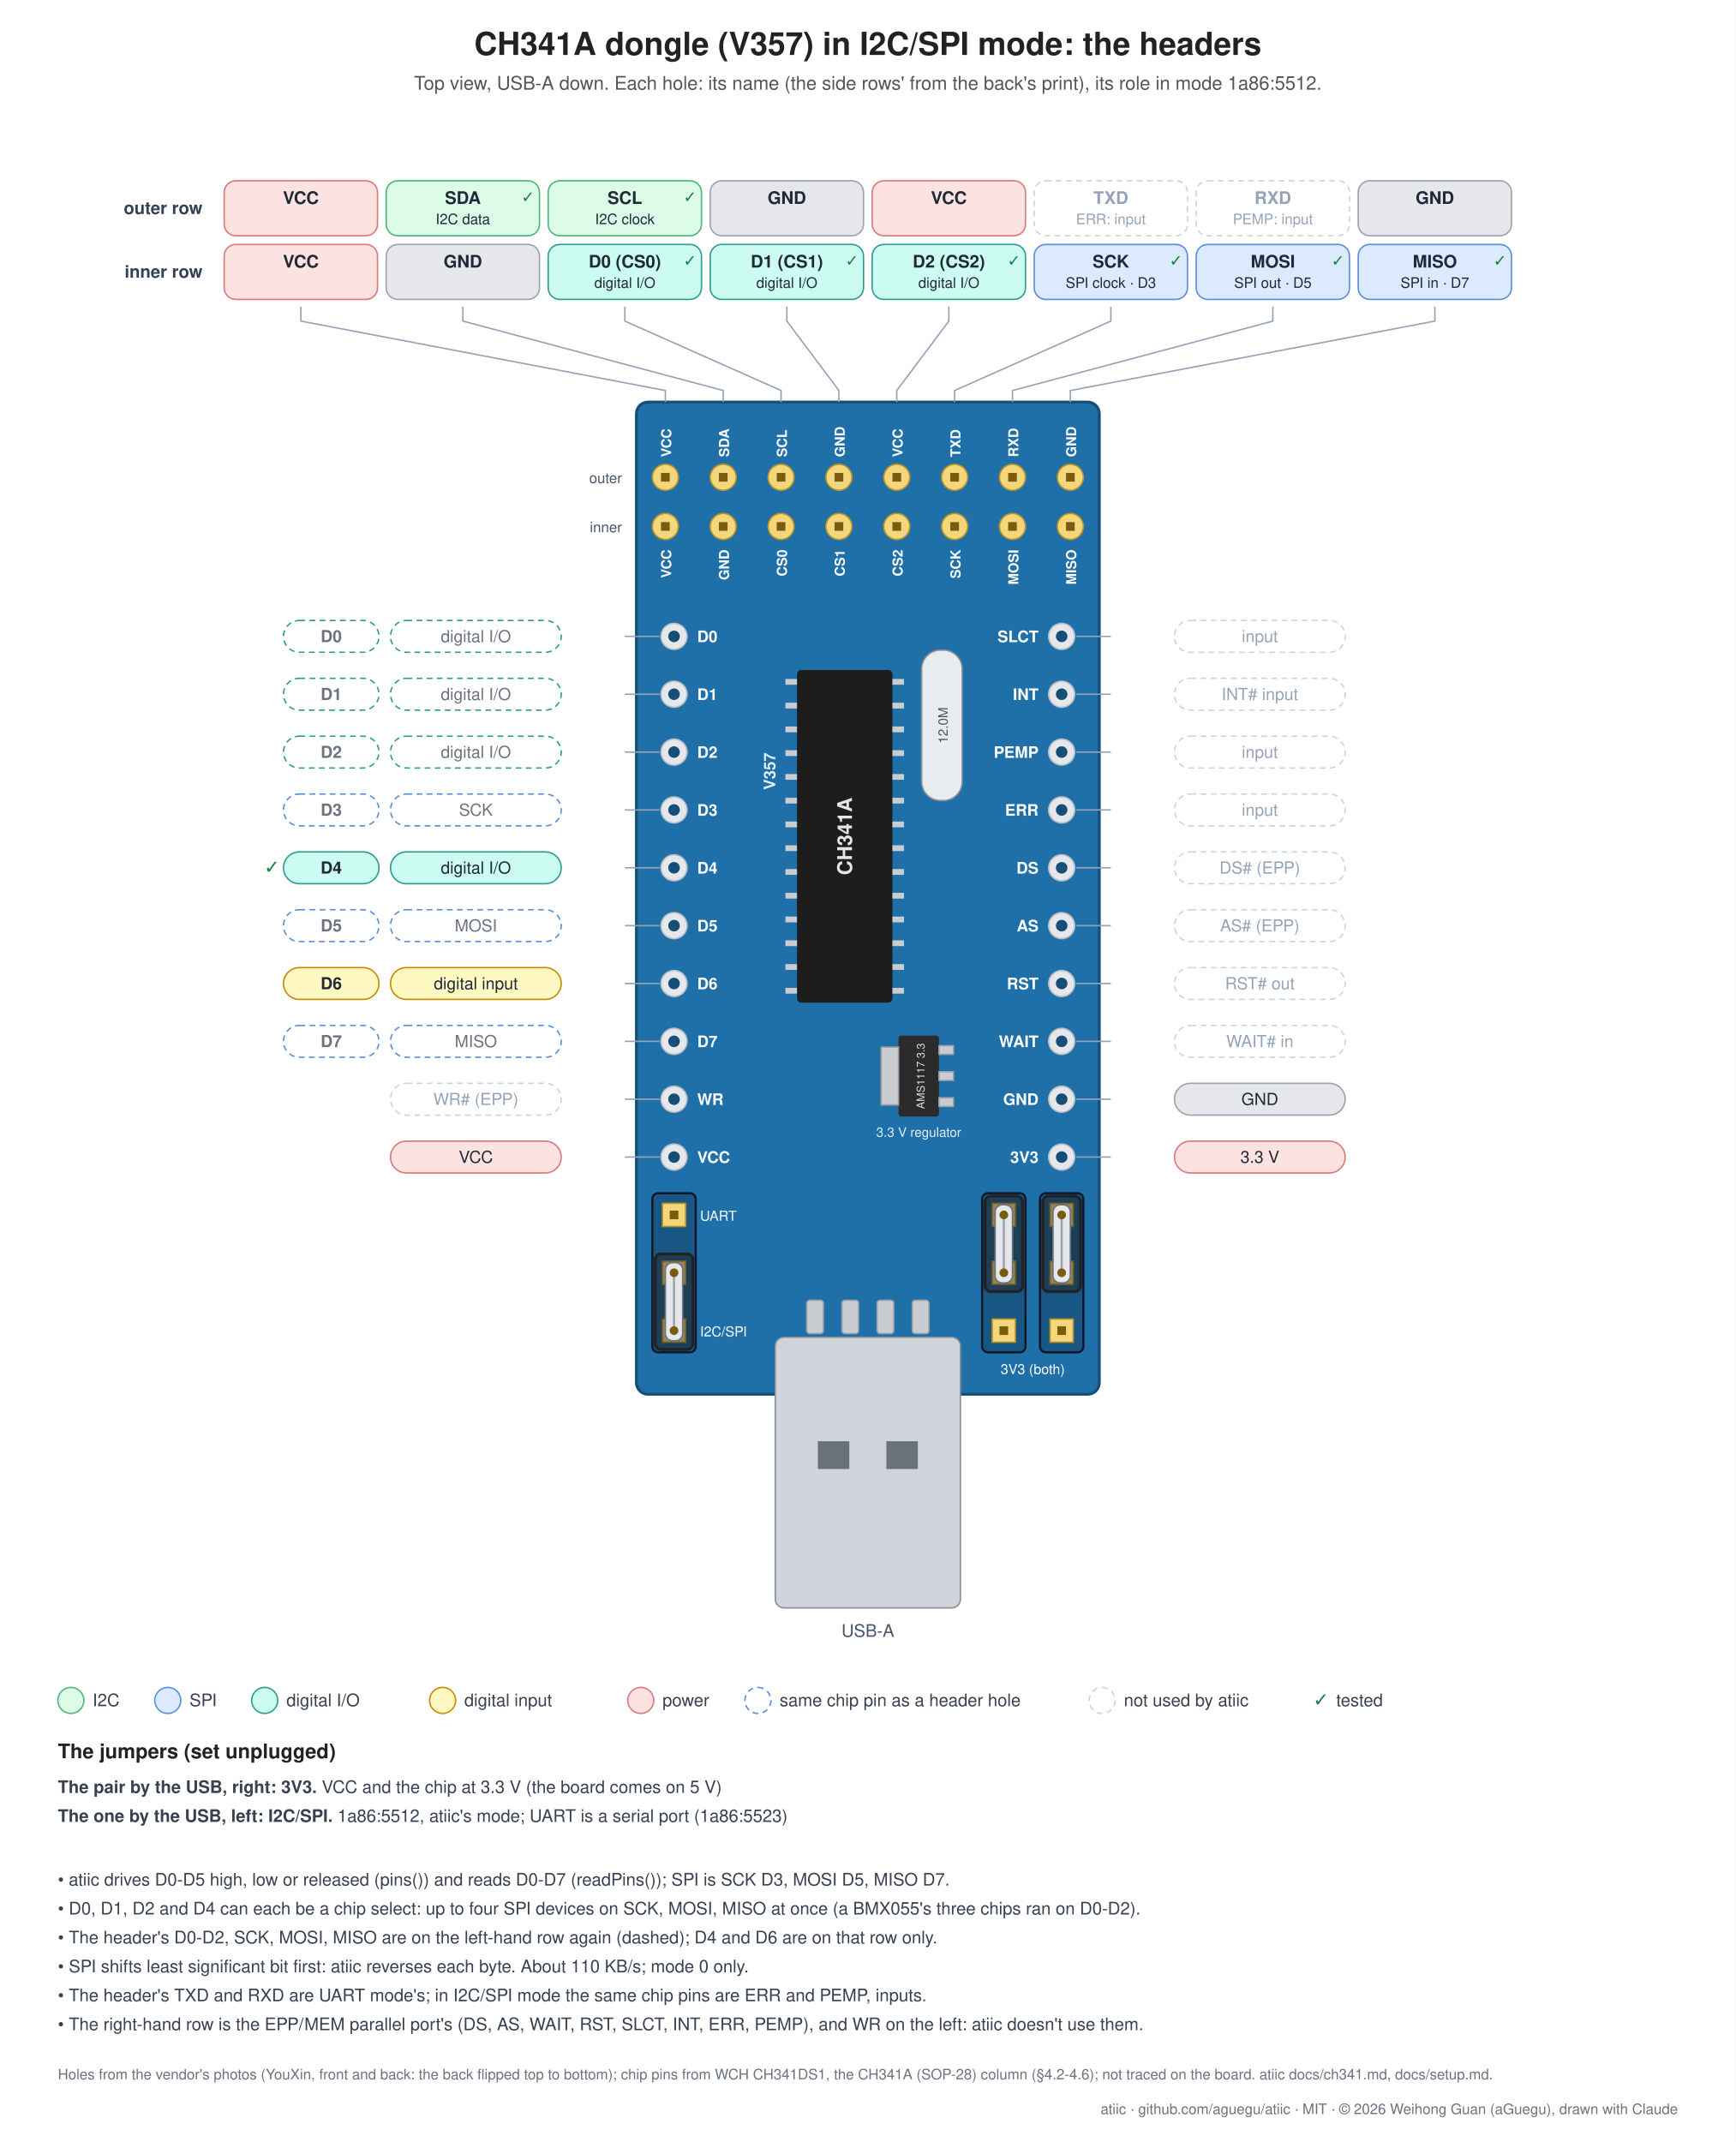
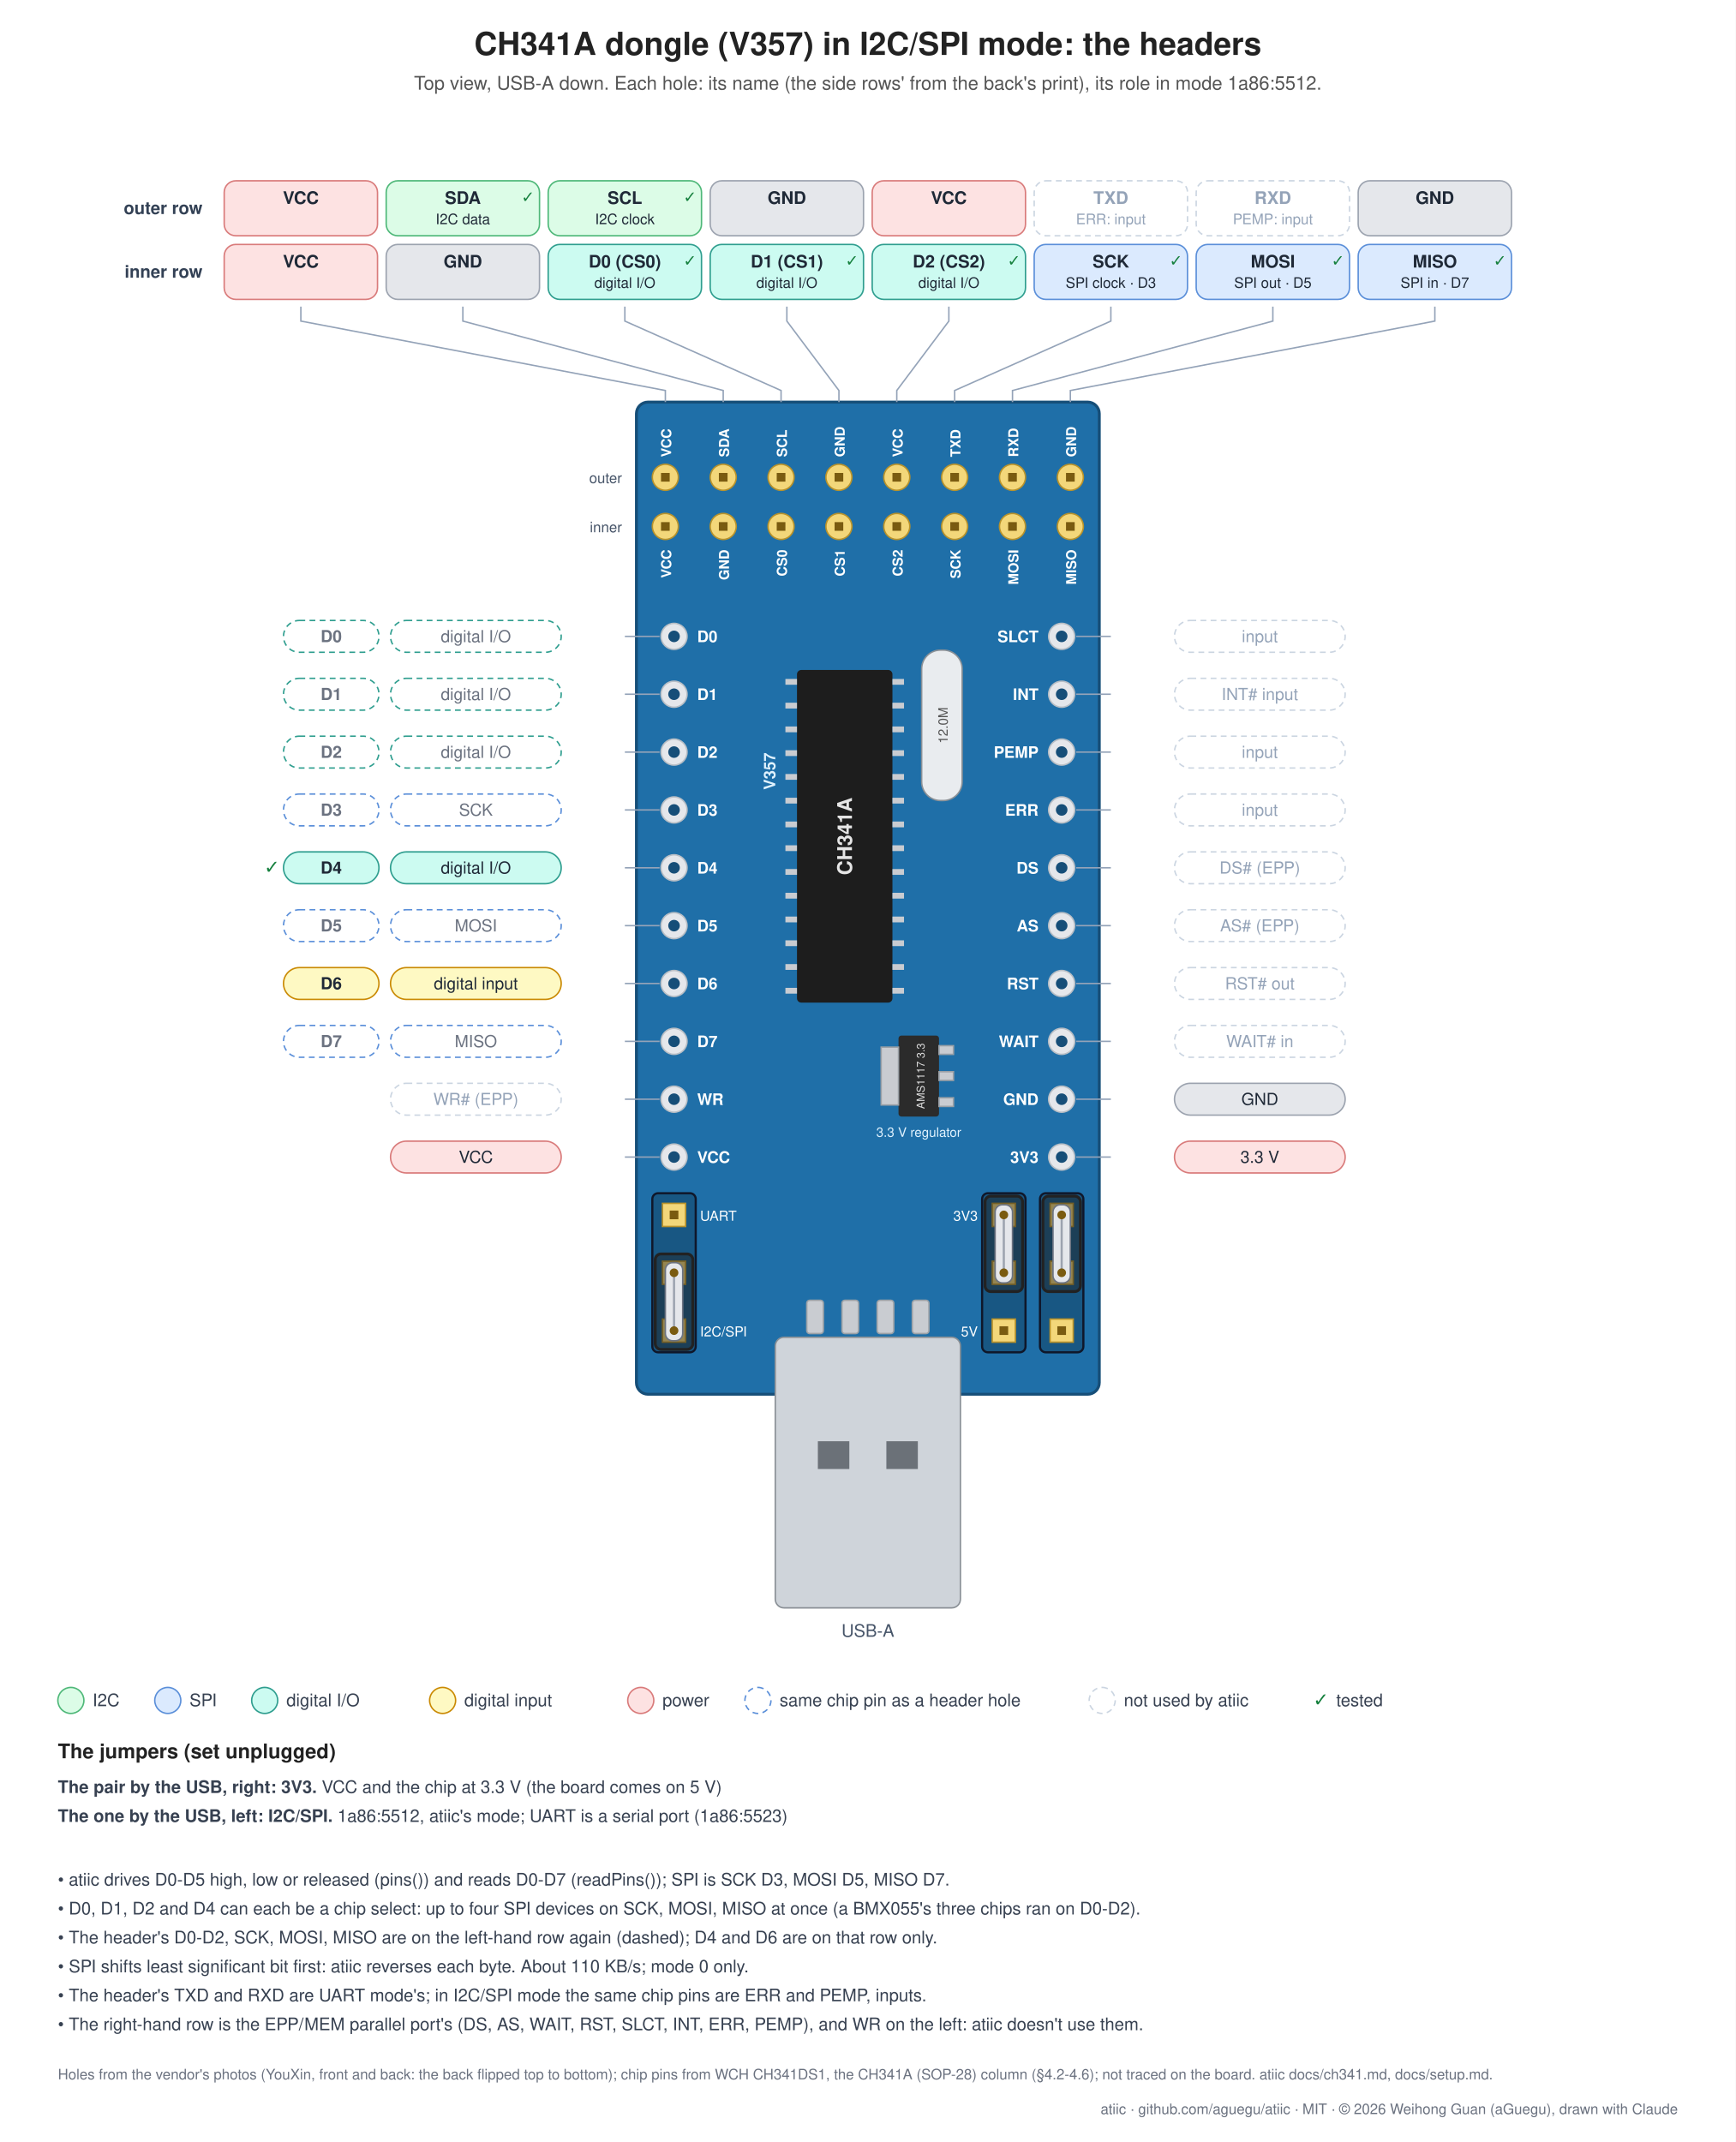
<svg xmlns="http://www.w3.org/2000/svg" viewBox="0 0 1200 1481" width="1200" height="1481" font-family="Helvetica, Arial, sans-serif">
  <rect width="1200" height="1481" fill="#ffffff" />
  <text x="600.0" y="38" text-anchor="middle" font-size="22" font-weight="bold" fill="#222">CH341A dongle (V357) in I2C/SPI mode: the headers</text>
  <text x="600.0" y="62" text-anchor="middle" font-size="13" fill="#555">Top view, USB-A down. Each hole: its name (the side rows' from the back's print), its role in mode 1a86:5512.</text>
  <rect x="440" y="278" width="320" height="686" rx="8" fill="#1f6fa8" stroke="#164e78" stroke-width="2" />
  <text x="140.0" y="148.0" text-anchor="end" font-size="12" font-weight="bold" fill="#334155">outer row</text>
  <text x="140.0" y="192.0" text-anchor="end" font-size="12" font-weight="bold" fill="#334155">inner row</text>
  <circle cx="460.0" cy="330" r="9" fill="#f3d77a" stroke="#b8922a" />
  <rect x="457.0" y="327" width="6" height="6" fill="#7a5b10" />
  <circle cx="460.0" cy="364" r="9" fill="#f3d77a" stroke="#b8922a" />
  <rect x="457.0" y="361" width="6" height="6" fill="#7a5b10" />
  <text transform="translate(464.0 316) rotate(-90)" font-size="9.5" font-weight="bold" fill="#fff">VCC</text>
  <text transform="translate(464.0 380) rotate(-90)" text-anchor="end" font-size="9.5" font-weight="bold" fill="#fff">VCC</text>
  <path d="M208.0 212 L208.0 222 L460.0 270 L460.0 278" fill="none" stroke="#94a3b8" />
  <rect x="155.0" y="125" width="106" height="38" rx="8" fill="#fde2e2" stroke="#d97b7b" />
  <text x="208.0" y="141" text-anchor="middle" font-size="12" font-weight="bold" fill="#1f2937">VCC</text>
  <rect x="155.0" y="169" width="106" height="38" rx="8" fill="#fde2e2" stroke="#d97b7b" />
  <text x="208.0" y="185" text-anchor="middle" font-size="12" font-weight="bold" fill="#1f2937">VCC</text>
  <circle cx="500.0" cy="330" r="9" fill="#f3d77a" stroke="#b8922a" />
  <rect x="497.0" y="327" width="6" height="6" fill="#7a5b10" />
  <circle cx="500.0" cy="364" r="9" fill="#f3d77a" stroke="#b8922a" />
  <rect x="497.0" y="361" width="6" height="6" fill="#7a5b10" />
  <text transform="translate(504.0 316) rotate(-90)" font-size="9.5" font-weight="bold" fill="#fff">SDA</text>
  <text transform="translate(504.0 380) rotate(-90)" text-anchor="end" font-size="9.5" font-weight="bold" fill="#fff">GND</text>
  <path d="M320.0 212 L320.0 222 L500.0 270 L500.0 278" fill="none" stroke="#94a3b8" />
  <rect x="267.0" y="125" width="106" height="38" rx="8" fill="#dcfce7" stroke="#4fb879" />
  <text x="320.0" y="141" text-anchor="middle" font-size="12" font-weight="bold" fill="#1f2937">SDA</text>
  <text x="320.0" y="155" text-anchor="middle" font-size="10" fill="#1f2937">I2C data</text>
  <text x="365.0" y="140" text-anchor="middle" font-size="11" fill="#15803d">✓</text>
  <rect x="267.0" y="169" width="106" height="38" rx="8" fill="#e5e7eb" stroke="#9ca3af" />
  <text x="320.0" y="185" text-anchor="middle" font-size="12" font-weight="bold" fill="#1f2937">GND</text>
  <circle cx="540.0" cy="330" r="9" fill="#f3d77a" stroke="#b8922a" />
  <rect x="537.0" y="327" width="6" height="6" fill="#7a5b10" />
  <circle cx="540.0" cy="364" r="9" fill="#f3d77a" stroke="#b8922a" />
  <rect x="537.0" y="361" width="6" height="6" fill="#7a5b10" />
  <text transform="translate(544.0 316) rotate(-90)" font-size="9.5" font-weight="bold" fill="#fff">SCL</text>
  <text transform="translate(544.0 380) rotate(-90)" text-anchor="end" font-size="9.5" font-weight="bold" fill="#fff">CS0</text>
  <path d="M432.0 212 L432.0 222 L540.0 270 L540.0 278" fill="none" stroke="#94a3b8" />
  <rect x="379.0" y="125" width="106" height="38" rx="8" fill="#dcfce7" stroke="#4fb879" />
  <text x="432.0" y="141" text-anchor="middle" font-size="12" font-weight="bold" fill="#1f2937">SCL</text>
  <text x="432.0" y="155" text-anchor="middle" font-size="10" fill="#1f2937">I2C clock</text>
  <text x="477.0" y="140" text-anchor="middle" font-size="11" fill="#15803d">✓</text>
  <rect x="379.0" y="169" width="106" height="38" rx="8" fill="#ccfbf1" stroke="#2f9e8f" />
  <text x="432.0" y="185" text-anchor="middle" font-size="12" font-weight="bold" fill="#1f2937">D0 (CS0)</text>
  <text x="432.0" y="199" text-anchor="middle" font-size="10" fill="#1f2937">digital I/O</text>
  <text x="477.0" y="184" text-anchor="middle" font-size="11" fill="#15803d">✓</text>
  <circle cx="580.0" cy="330" r="9" fill="#f3d77a" stroke="#b8922a" />
  <rect x="577.0" y="327" width="6" height="6" fill="#7a5b10" />
  <circle cx="580.0" cy="364" r="9" fill="#f3d77a" stroke="#b8922a" />
  <rect x="577.0" y="361" width="6" height="6" fill="#7a5b10" />
  <text transform="translate(584.0 316) rotate(-90)" font-size="9.5" font-weight="bold" fill="#fff">GND</text>
  <text transform="translate(584.0 380) rotate(-90)" text-anchor="end" font-size="9.5" font-weight="bold" fill="#fff">CS1</text>
  <path d="M544.0 212 L544.0 222 L580.0 270 L580.0 278" fill="none" stroke="#94a3b8" />
  <rect x="491.0" y="125" width="106" height="38" rx="8" fill="#e5e7eb" stroke="#9ca3af" />
  <text x="544.0" y="141" text-anchor="middle" font-size="12" font-weight="bold" fill="#1f2937">GND</text>
  <rect x="491.0" y="169" width="106" height="38" rx="8" fill="#ccfbf1" stroke="#2f9e8f" />
  <text x="544.0" y="185" text-anchor="middle" font-size="12" font-weight="bold" fill="#1f2937">D1 (CS1)</text>
  <text x="544.0" y="199" text-anchor="middle" font-size="10" fill="#1f2937">digital I/O</text>
  <text x="589.0" y="184" text-anchor="middle" font-size="11" fill="#15803d">✓</text>
  <circle cx="620.0" cy="330" r="9" fill="#f3d77a" stroke="#b8922a" />
  <rect x="617.0" y="327" width="6" height="6" fill="#7a5b10" />
  <circle cx="620.0" cy="364" r="9" fill="#f3d77a" stroke="#b8922a" />
  <rect x="617.0" y="361" width="6" height="6" fill="#7a5b10" />
  <text transform="translate(624.0 316) rotate(-90)" font-size="9.5" font-weight="bold" fill="#fff">VCC</text>
  <text transform="translate(624.0 380) rotate(-90)" text-anchor="end" font-size="9.5" font-weight="bold" fill="#fff">CS2</text>
  <path d="M656.0 212 L656.0 222 L620.0 270 L620.0 278" fill="none" stroke="#94a3b8" />
  <rect x="603.0" y="125" width="106" height="38" rx="8" fill="#fde2e2" stroke="#d97b7b" />
  <text x="656.0" y="141" text-anchor="middle" font-size="12" font-weight="bold" fill="#1f2937">VCC</text>
  <rect x="603.0" y="169" width="106" height="38" rx="8" fill="#ccfbf1" stroke="#2f9e8f" />
  <text x="656.0" y="185" text-anchor="middle" font-size="12" font-weight="bold" fill="#1f2937">D2 (CS2)</text>
  <text x="656.0" y="199" text-anchor="middle" font-size="10" fill="#1f2937">digital I/O</text>
  <text x="701.0" y="184" text-anchor="middle" font-size="11" fill="#15803d">✓</text>
  <circle cx="660.0" cy="330" r="9" fill="#f3d77a" stroke="#b8922a" />
  <rect x="657.0" y="327" width="6" height="6" fill="#7a5b10" />
  <circle cx="660.0" cy="364" r="9" fill="#f3d77a" stroke="#b8922a" />
  <rect x="657.0" y="361" width="6" height="6" fill="#7a5b10" />
  <text transform="translate(664.0 316) rotate(-90)" font-size="9.5" font-weight="bold" fill="#fff">TXD</text>
  <text transform="translate(664.0 380) rotate(-90)" text-anchor="end" font-size="9.5" font-weight="bold" fill="#fff">SCK</text>
  <path d="M768.0 212 L768.0 222 L660.0 270 L660.0 278" fill="none" stroke="#94a3b8" />
  <rect x="715.0" y="125" width="106" height="38" rx="8" fill="#ffffff" stroke="#cbd5e1" stroke-dasharray="4 3" />
  <text x="768.0" y="141" text-anchor="middle" font-size="12" font-weight="bold" fill="#94a3b8">TXD</text>
  <text x="768.0" y="155" text-anchor="middle" font-size="10" fill="#94a3b8">ERR: input</text>
  <rect x="715.0" y="169" width="106" height="38" rx="8" fill="#dbeafe" stroke="#5b8fd9" />
  <text x="768.0" y="185" text-anchor="middle" font-size="12" font-weight="bold" fill="#1f2937">SCK</text>
  <text x="768.0" y="199" text-anchor="middle" font-size="10" fill="#1f2937">SPI clock · D3</text>
  <text x="813.0" y="184" text-anchor="middle" font-size="11" fill="#15803d">✓</text>
  <circle cx="700.0" cy="330" r="9" fill="#f3d77a" stroke="#b8922a" />
  <rect x="697.0" y="327" width="6" height="6" fill="#7a5b10" />
  <circle cx="700.0" cy="364" r="9" fill="#f3d77a" stroke="#b8922a" />
  <rect x="697.0" y="361" width="6" height="6" fill="#7a5b10" />
  <text transform="translate(704.0 316) rotate(-90)" font-size="9.5" font-weight="bold" fill="#fff">RXD</text>
  <text transform="translate(704.0 380) rotate(-90)" text-anchor="end" font-size="9.5" font-weight="bold" fill="#fff">MOSI</text>
  <path d="M880.0 212 L880.0 222 L700.0 270 L700.0 278" fill="none" stroke="#94a3b8" />
  <rect x="827.0" y="125" width="106" height="38" rx="8" fill="#ffffff" stroke="#cbd5e1" stroke-dasharray="4 3" />
  <text x="880.0" y="141" text-anchor="middle" font-size="12" font-weight="bold" fill="#94a3b8">RXD</text>
  <text x="880.0" y="155" text-anchor="middle" font-size="10" fill="#94a3b8">PEMP: input</text>
  <rect x="827.0" y="169" width="106" height="38" rx="8" fill="#dbeafe" stroke="#5b8fd9" />
  <text x="880.0" y="185" text-anchor="middle" font-size="12" font-weight="bold" fill="#1f2937">MOSI</text>
  <text x="880.0" y="199" text-anchor="middle" font-size="10" fill="#1f2937">SPI out · D5</text>
  <text x="925.0" y="184" text-anchor="middle" font-size="11" fill="#15803d">✓</text>
  <circle cx="740.0" cy="330" r="9" fill="#f3d77a" stroke="#b8922a" />
  <rect x="737.0" y="327" width="6" height="6" fill="#7a5b10" />
  <circle cx="740.0" cy="364" r="9" fill="#f3d77a" stroke="#b8922a" />
  <rect x="737.0" y="361" width="6" height="6" fill="#7a5b10" />
  <text transform="translate(744.0 316) rotate(-90)" font-size="9.5" font-weight="bold" fill="#fff">GND</text>
  <text transform="translate(744.0 380) rotate(-90)" text-anchor="end" font-size="9.5" font-weight="bold" fill="#fff">MISO</text>
  <path d="M992.0 212 L992.0 222 L740.0 270 L740.0 278" fill="none" stroke="#94a3b8" />
  <rect x="939.0" y="125" width="106" height="38" rx="8" fill="#e5e7eb" stroke="#9ca3af" />
  <text x="992.0" y="141" text-anchor="middle" font-size="12" font-weight="bold" fill="#1f2937">GND</text>
  <rect x="939.0" y="169" width="106" height="38" rx="8" fill="#dbeafe" stroke="#5b8fd9" />
  <text x="992.0" y="185" text-anchor="middle" font-size="12" font-weight="bold" fill="#1f2937">MISO</text>
  <text x="992.0" y="199" text-anchor="middle" font-size="10" fill="#1f2937">SPI in · D7</text>
  <text x="1037.0" y="184" text-anchor="middle" font-size="11" fill="#15803d">✓</text>
  <text x="430.0" y="334" text-anchor="end" font-size="10" fill="#475569">outer</text>
  <text x="430.0" y="368" text-anchor="end" font-size="10" fill="#475569">inner</text>
  <circle cx="466" cy="440" r="9" fill="#e5e7eb" stroke="#b8bec5" />
  <circle cx="466" cy="440" r="4" fill="#164e78" />
  <text x="482" y="444" text-anchor="start" font-size="11" font-weight="bold" fill="#fff">D0</text>
  <line x1="456" y1="440" x2="432" y2="440" stroke="#94a3b8" />
  <rect x="270" y="429" width="118" height="22" rx="11" fill="#ffffff" stroke="#2f9e8f" stroke-dasharray="4 3" />
  <text x="329.0" y="444" text-anchor="middle" font-size="11.5" fill="#6b7280">digital I/O</text>
  <rect x="196" y="429" width="66" height="22" rx="11" fill="#ffffff" stroke="#2f9e8f" stroke-dasharray="4 3" />
  <text x="229.0" y="444" text-anchor="middle" font-size="11.5" font-weight="bold" fill="#6b7280">D0</text>
  <circle cx="466" cy="480" r="9" fill="#e5e7eb" stroke="#b8bec5" />
  <circle cx="466" cy="480" r="4" fill="#164e78" />
  <text x="482" y="484" text-anchor="start" font-size="11" font-weight="bold" fill="#fff">D1</text>
  <line x1="456" y1="480" x2="432" y2="480" stroke="#94a3b8" />
  <rect x="270" y="469" width="118" height="22" rx="11" fill="#ffffff" stroke="#2f9e8f" stroke-dasharray="4 3" />
  <text x="329.0" y="484" text-anchor="middle" font-size="11.5" fill="#6b7280">digital I/O</text>
  <rect x="196" y="469" width="66" height="22" rx="11" fill="#ffffff" stroke="#2f9e8f" stroke-dasharray="4 3" />
  <text x="229.0" y="484" text-anchor="middle" font-size="11.5" font-weight="bold" fill="#6b7280">D1</text>
  <circle cx="466" cy="520" r="9" fill="#e5e7eb" stroke="#b8bec5" />
  <circle cx="466" cy="520" r="4" fill="#164e78" />
  <text x="482" y="524" text-anchor="start" font-size="11" font-weight="bold" fill="#fff">D2</text>
  <line x1="456" y1="520" x2="432" y2="520" stroke="#94a3b8" />
  <rect x="270" y="509" width="118" height="22" rx="11" fill="#ffffff" stroke="#2f9e8f" stroke-dasharray="4 3" />
  <text x="329.0" y="524" text-anchor="middle" font-size="11.5" fill="#6b7280">digital I/O</text>
  <rect x="196" y="509" width="66" height="22" rx="11" fill="#ffffff" stroke="#2f9e8f" stroke-dasharray="4 3" />
  <text x="229.0" y="524" text-anchor="middle" font-size="11.5" font-weight="bold" fill="#6b7280">D2</text>
  <circle cx="466" cy="560" r="9" fill="#e5e7eb" stroke="#b8bec5" />
  <circle cx="466" cy="560" r="4" fill="#164e78" />
  <text x="482" y="564" text-anchor="start" font-size="11" font-weight="bold" fill="#fff">D3</text>
  <line x1="456" y1="560" x2="432" y2="560" stroke="#94a3b8" />
  <rect x="270" y="549" width="118" height="22" rx="11" fill="#ffffff" stroke="#5b8fd9" stroke-dasharray="4 3" />
  <text x="329.0" y="564" text-anchor="middle" font-size="11.5" fill="#6b7280">SCK</text>
  <rect x="196" y="549" width="66" height="22" rx="11" fill="#ffffff" stroke="#5b8fd9" stroke-dasharray="4 3" />
  <text x="229.0" y="564" text-anchor="middle" font-size="11.5" font-weight="bold" fill="#6b7280">D3</text>
  <circle cx="466" cy="600" r="9" fill="#e5e7eb" stroke="#b8bec5" />
  <circle cx="466" cy="600" r="4" fill="#164e78" />
  <text x="482" y="604" text-anchor="start" font-size="11" font-weight="bold" fill="#fff">D4</text>
  <line x1="456" y1="600" x2="432" y2="600" stroke="#94a3b8" />
  <rect x="270" y="589" width="118" height="22" rx="11" fill="#ccfbf1" stroke="#2f9e8f" />
  <text x="329.0" y="604" text-anchor="middle" font-size="11.5" fill="#1f2937">digital I/O</text>
  <rect x="196" y="589" width="66" height="22" rx="11" fill="#ccfbf1" stroke="#2f9e8f" />
  <text x="229.0" y="604" text-anchor="middle" font-size="11.5" font-weight="bold" fill="#1f2937">D4</text>
  <text x="188" y="604" text-anchor="middle" font-size="13" fill="#15803d">✓</text>
  <circle cx="466" cy="640" r="9" fill="#e5e7eb" stroke="#b8bec5" />
  <circle cx="466" cy="640" r="4" fill="#164e78" />
  <text x="482" y="644" text-anchor="start" font-size="11" font-weight="bold" fill="#fff">D5</text>
  <line x1="456" y1="640" x2="432" y2="640" stroke="#94a3b8" />
  <rect x="270" y="629" width="118" height="22" rx="11" fill="#ffffff" stroke="#5b8fd9" stroke-dasharray="4 3" />
  <text x="329.0" y="644" text-anchor="middle" font-size="11.5" fill="#6b7280">MOSI</text>
  <rect x="196" y="629" width="66" height="22" rx="11" fill="#ffffff" stroke="#5b8fd9" stroke-dasharray="4 3" />
  <text x="229.0" y="644" text-anchor="middle" font-size="11.5" font-weight="bold" fill="#6b7280">D5</text>
  <circle cx="466" cy="680" r="9" fill="#e5e7eb" stroke="#b8bec5" />
  <circle cx="466" cy="680" r="4" fill="#164e78" />
  <text x="482" y="684" text-anchor="start" font-size="11" font-weight="bold" fill="#fff">D6</text>
  <line x1="456" y1="680" x2="432" y2="680" stroke="#94a3b8" />
  <rect x="270" y="669" width="118" height="22" rx="11" fill="#fef9c3" stroke="#ca8a04" />
  <text x="329.0" y="684" text-anchor="middle" font-size="11.5" fill="#1f2937">digital input</text>
  <rect x="196" y="669" width="66" height="22" rx="11" fill="#fef9c3" stroke="#ca8a04" />
  <text x="229.0" y="684" text-anchor="middle" font-size="11.5" font-weight="bold" fill="#1f2937">D6</text>
  <circle cx="466" cy="720" r="9" fill="#e5e7eb" stroke="#b8bec5" />
  <circle cx="466" cy="720" r="4" fill="#164e78" />
  <text x="482" y="724" text-anchor="start" font-size="11" font-weight="bold" fill="#fff">D7</text>
  <line x1="456" y1="720" x2="432" y2="720" stroke="#94a3b8" />
  <rect x="270" y="709" width="118" height="22" rx="11" fill="#ffffff" stroke="#5b8fd9" stroke-dasharray="4 3" />
  <text x="329.0" y="724" text-anchor="middle" font-size="11.5" fill="#6b7280">MISO</text>
  <rect x="196" y="709" width="66" height="22" rx="11" fill="#ffffff" stroke="#5b8fd9" stroke-dasharray="4 3" />
  <text x="229.0" y="724" text-anchor="middle" font-size="11.5" font-weight="bold" fill="#6b7280">D7</text>
  <circle cx="466" cy="760" r="9" fill="#e5e7eb" stroke="#b8bec5" />
  <circle cx="466" cy="760" r="4" fill="#164e78" />
  <text x="482" y="764" text-anchor="start" font-size="11" font-weight="bold" fill="#fff">WR</text>
  <line x1="456" y1="760" x2="432" y2="760" stroke="#94a3b8" />
  <rect x="270" y="749" width="118" height="22" rx="11" fill="#ffffff" stroke="#cbd5e1" stroke-dasharray="4 3" />
  <text x="329.0" y="764" text-anchor="middle" font-size="11.5" fill="#94a3b8">WR# (EPP)</text>
  <circle cx="466" cy="800" r="9" fill="#e5e7eb" stroke="#b8bec5" />
  <circle cx="466" cy="800" r="4" fill="#164e78" />
  <text x="482" y="804" text-anchor="start" font-size="11" font-weight="bold" fill="#fff">VCC</text>
  <line x1="456" y1="800" x2="432" y2="800" stroke="#94a3b8" />
  <rect x="270" y="789" width="118" height="22" rx="11" fill="#fde2e2" stroke="#d97b7b" />
  <text x="329.0" y="804" text-anchor="middle" font-size="11.5" fill="#1f2937">VCC</text>
  <circle cx="734" cy="440" r="9" fill="#e5e7eb" stroke="#b8bec5" />
  <circle cx="734" cy="440" r="4" fill="#164e78" />
  <text x="718" y="444" text-anchor="end" font-size="11" font-weight="bold" fill="#fff">SLCT</text>
  <line x1="744" y1="440" x2="768" y2="440" stroke="#94a3b8" />
  <rect x="812" y="429" width="118" height="22" rx="11" fill="#ffffff" stroke="#cbd5e1" stroke-dasharray="4 3" />
  <text x="871.0" y="444" text-anchor="middle" font-size="11.5" fill="#94a3b8">input</text>
  <circle cx="734" cy="480" r="9" fill="#e5e7eb" stroke="#b8bec5" />
  <circle cx="734" cy="480" r="4" fill="#164e78" />
  <text x="718" y="484" text-anchor="end" font-size="11" font-weight="bold" fill="#fff">INT</text>
  <line x1="744" y1="480" x2="768" y2="480" stroke="#94a3b8" />
  <rect x="812" y="469" width="118" height="22" rx="11" fill="#ffffff" stroke="#cbd5e1" stroke-dasharray="4 3" />
  <text x="871.0" y="484" text-anchor="middle" font-size="11.5" fill="#94a3b8">INT# input</text>
  <circle cx="734" cy="520" r="9" fill="#e5e7eb" stroke="#b8bec5" />
  <circle cx="734" cy="520" r="4" fill="#164e78" />
  <text x="718" y="524" text-anchor="end" font-size="11" font-weight="bold" fill="#fff">PEMP</text>
  <line x1="744" y1="520" x2="768" y2="520" stroke="#94a3b8" />
  <rect x="812" y="509" width="118" height="22" rx="11" fill="#ffffff" stroke="#cbd5e1" stroke-dasharray="4 3" />
  <text x="871.0" y="524" text-anchor="middle" font-size="11.5" fill="#94a3b8">input</text>
  <circle cx="734" cy="560" r="9" fill="#e5e7eb" stroke="#b8bec5" />
  <circle cx="734" cy="560" r="4" fill="#164e78" />
  <text x="718" y="564" text-anchor="end" font-size="11" font-weight="bold" fill="#fff">ERR</text>
  <line x1="744" y1="560" x2="768" y2="560" stroke="#94a3b8" />
  <rect x="812" y="549" width="118" height="22" rx="11" fill="#ffffff" stroke="#cbd5e1" stroke-dasharray="4 3" />
  <text x="871.0" y="564" text-anchor="middle" font-size="11.5" fill="#94a3b8">input</text>
  <circle cx="734" cy="600" r="9" fill="#e5e7eb" stroke="#b8bec5" />
  <circle cx="734" cy="600" r="4" fill="#164e78" />
  <text x="718" y="604" text-anchor="end" font-size="11" font-weight="bold" fill="#fff">DS</text>
  <line x1="744" y1="600" x2="768" y2="600" stroke="#94a3b8" />
  <rect x="812" y="589" width="118" height="22" rx="11" fill="#ffffff" stroke="#cbd5e1" stroke-dasharray="4 3" />
  <text x="871.0" y="604" text-anchor="middle" font-size="11.5" fill="#94a3b8">DS# (EPP)</text>
  <circle cx="734" cy="640" r="9" fill="#e5e7eb" stroke="#b8bec5" />
  <circle cx="734" cy="640" r="4" fill="#164e78" />
  <text x="718" y="644" text-anchor="end" font-size="11" font-weight="bold" fill="#fff">AS</text>
  <line x1="744" y1="640" x2="768" y2="640" stroke="#94a3b8" />
  <rect x="812" y="629" width="118" height="22" rx="11" fill="#ffffff" stroke="#cbd5e1" stroke-dasharray="4 3" />
  <text x="871.0" y="644" text-anchor="middle" font-size="11.5" fill="#94a3b8">AS# (EPP)</text>
  <circle cx="734" cy="680" r="9" fill="#e5e7eb" stroke="#b8bec5" />
  <circle cx="734" cy="680" r="4" fill="#164e78" />
  <text x="718" y="684" text-anchor="end" font-size="11" font-weight="bold" fill="#fff">RST</text>
  <line x1="744" y1="680" x2="768" y2="680" stroke="#94a3b8" />
  <rect x="812" y="669" width="118" height="22" rx="11" fill="#ffffff" stroke="#cbd5e1" stroke-dasharray="4 3" />
  <text x="871.0" y="684" text-anchor="middle" font-size="11.5" fill="#94a3b8">RST# out</text>
  <circle cx="734" cy="720" r="9" fill="#e5e7eb" stroke="#b8bec5" />
  <circle cx="734" cy="720" r="4" fill="#164e78" />
  <text x="718" y="724" text-anchor="end" font-size="11" font-weight="bold" fill="#fff">WAIT</text>
  <line x1="744" y1="720" x2="768" y2="720" stroke="#94a3b8" />
  <rect x="812" y="709" width="118" height="22" rx="11" fill="#ffffff" stroke="#cbd5e1" stroke-dasharray="4 3" />
  <text x="871.0" y="724" text-anchor="middle" font-size="11.5" fill="#94a3b8">WAIT# in</text>
  <circle cx="734" cy="760" r="9" fill="#e5e7eb" stroke="#b8bec5" />
  <circle cx="734" cy="760" r="4" fill="#164e78" />
  <text x="718" y="764" text-anchor="end" font-size="11" font-weight="bold" fill="#fff">GND</text>
  <line x1="744" y1="760" x2="768" y2="760" stroke="#94a3b8" />
  <rect x="812" y="749" width="118" height="22" rx="11" fill="#e5e7eb" stroke="#9ca3af" />
  <text x="871.0" y="764" text-anchor="middle" font-size="11.5" fill="#1f2937">GND</text>
  <circle cx="734" cy="800" r="9" fill="#e5e7eb" stroke="#b8bec5" />
  <circle cx="734" cy="800" r="4" fill="#164e78" />
  <text x="718" y="804" text-anchor="end" font-size="11" font-weight="bold" fill="#fff">3V3</text>
  <line x1="744" y1="800" x2="768" y2="800" stroke="#94a3b8" />
  <rect x="812" y="789" width="118" height="22" rx="11" fill="#fde2e2" stroke="#d97b7b" />
  <text x="871.0" y="804" text-anchor="middle" font-size="11.5" fill="#1f2937">3.3 V</text>
  <rect x="551.0" y="463.22" width="66" height="230" rx="3" fill="#1d1d1d" />
  <rect x="543.0" y="469.434" width="8" height="4" fill="#c9ccd1" />
  <rect x="617.0" y="469.434" width="8" height="4" fill="#c9ccd1" />
  <rect x="543.0" y="485.863" width="8" height="4" fill="#c9ccd1" />
  <rect x="617.0" y="485.863" width="8" height="4" fill="#c9ccd1" />
  <rect x="543.0" y="502.291" width="8" height="4" fill="#c9ccd1" />
  <rect x="617.0" y="502.291" width="8" height="4" fill="#c9ccd1" />
  <rect x="543.0" y="518.72" width="8" height="4" fill="#c9ccd1" />
  <rect x="617.0" y="518.72" width="8" height="4" fill="#c9ccd1" />
  <rect x="543.0" y="535.149" width="8" height="4" fill="#c9ccd1" />
  <rect x="617.0" y="535.149" width="8" height="4" fill="#c9ccd1" />
  <rect x="543.0" y="551.577" width="8" height="4" fill="#c9ccd1" />
  <rect x="617.0" y="551.577" width="8" height="4" fill="#c9ccd1" />
  <rect x="543.0" y="568.006" width="8" height="4" fill="#c9ccd1" />
  <rect x="617.0" y="568.006" width="8" height="4" fill="#c9ccd1" />
  <rect x="543.0" y="584.434" width="8" height="4" fill="#c9ccd1" />
  <rect x="617.0" y="584.434" width="8" height="4" fill="#c9ccd1" />
  <rect x="543.0" y="600.863" width="8" height="4" fill="#c9ccd1" />
  <rect x="617.0" y="600.863" width="8" height="4" fill="#c9ccd1" />
  <rect x="543.0" y="617.291" width="8" height="4" fill="#c9ccd1" />
  <rect x="617.0" y="617.291" width="8" height="4" fill="#c9ccd1" />
  <rect x="543.0" y="633.72" width="8" height="4" fill="#c9ccd1" />
  <rect x="617.0" y="633.72" width="8" height="4" fill="#c9ccd1" />
  <rect x="543.0" y="650.149" width="8" height="4" fill="#c9ccd1" />
  <rect x="617.0" y="650.149" width="8" height="4" fill="#c9ccd1" />
  <rect x="543.0" y="666.577" width="8" height="4" fill="#c9ccd1" />
  <rect x="617.0" y="666.577" width="8" height="4" fill="#c9ccd1" />
  <rect x="543.0" y="683.006" width="8" height="4" fill="#c9ccd1" />
  <rect x="617.0" y="683.006" width="8" height="4" fill="#c9ccd1" />
  <text transform="translate(589.0 578.22) rotate(-90)" text-anchor="middle" font-size="14" font-weight="bold" fill="#e5e5e5">CH341A</text>
  <text transform="translate(536.0 533.22) rotate(-90)" text-anchor="middle" font-size="11" font-weight="bold" fill="#e0f2fe">V357</text>
  <rect x="637.2" y="449.5" width="28" height="104" rx="13" fill="#e9ecef" stroke="#8a9096" />
  <text transform="translate(655.2 501.5) rotate(-90)" text-anchor="middle" font-size="9" fill="#555">12.0M</text>
  <rect x="621.2" y="716" width="28" height="56" rx="2" fill="#2b2b2b" />
  <rect x="609.2" y="724" width="12" height="40" fill="#c9ccd1" stroke="#9aa0a6" />
  <rect x="649.2" y="723" width="10" height="6" fill="#c9ccd1" stroke="#9aa0a6" />
  <rect x="649.2" y="741" width="10" height="6" fill="#c9ccd1" stroke="#9aa0a6" />
  <rect x="649.2" y="759" width="10" height="6" fill="#c9ccd1" stroke="#9aa0a6" />
  <text transform="translate(639.2 744) rotate(-90)" text-anchor="middle" font-size="7.5" fill="#ddd">AMS1117 3.3</text>
  <text x="635.2" y="786" text-anchor="middle" font-size="9" fill="#e0f2fe">3.3 V regulator</text>
  <rect x="679" y="825" width="30" height="110" rx="4" fill="#000" fill-opacity="0.22" stroke="#0f172a" stroke-width="1.5" />
  <rect x="686" y="832" width="16" height="16" fill="#f3d77a" stroke="#b8922a" />
  <rect x="691" y="837" width="6" height="6" fill="#7a5b10" />
  <rect x="686" y="872" width="16" height="16" fill="#f3d77a" stroke="#b8922a" />
  <rect x="691" y="877" width="6" height="6" fill="#7a5b10" />
  <rect x="686" y="912" width="16" height="16" fill="#f3d77a" stroke="#b8922a" />
  <rect x="691" y="917" width="6" height="6" fill="#7a5b10" />
  <rect x="681" y="827" width="26" height="66" rx="4" fill="#222" fill-opacity="0.45" stroke="#222" stroke-width="2" />
  <rect x="688" y="833" width="12" height="54" rx="5" fill="#e5e7eb" stroke="#6b7280" stroke-width="1" />
  <line x1="694" y1="838" x2="694" y2="882" stroke="#9ca3af" stroke-width="1.5" />
  <circle cx="694" cy="840" r="3" fill="#7a5b10" />
  <circle cx="694" cy="880" r="3" fill="#7a5b10" />
  <rect x="719" y="825" width="30" height="110" rx="4" fill="#000" fill-opacity="0.22" stroke="#0f172a" stroke-width="1.5" />
  <rect x="726" y="832" width="16" height="16" fill="#f3d77a" stroke="#b8922a" />
  <rect x="731" y="837" width="6" height="6" fill="#7a5b10" />
  <rect x="726" y="872" width="16" height="16" fill="#f3d77a" stroke="#b8922a" />
  <rect x="731" y="877" width="6" height="6" fill="#7a5b10" />
  <rect x="726" y="912" width="16" height="16" fill="#f3d77a" stroke="#b8922a" />
  <rect x="731" y="917" width="6" height="6" fill="#7a5b10" />
  <rect x="721" y="827" width="26" height="66" rx="4" fill="#222" fill-opacity="0.45" stroke="#222" stroke-width="2" />
  <rect x="728" y="833" width="12" height="54" rx="5" fill="#e5e7eb" stroke="#6b7280" stroke-width="1" />
  <line x1="734" y1="838" x2="734" y2="882" stroke="#9ca3af" stroke-width="1.5" />
  <circle cx="734" cy="840" r="3" fill="#7a5b10" />
  <circle cx="734" cy="880" r="3" fill="#7a5b10" />
-   <text x="714.0" y="950" text-anchor="middle" font-size="9.5" fill="#fff">3V3 (both)</text>
+   <text x="676" y="844" text-anchor="end" font-size="9.5" fill="#fff">3V3</text>
+   <text x="676" y="924" text-anchor="end" font-size="9.5" fill="#fff">5V</text>
  <rect x="451" y="825" width="30" height="110" rx="4" fill="#000" fill-opacity="0.22" stroke="#0f172a" stroke-width="1.5" />
  <rect x="458" y="832" width="16" height="16" fill="#f3d77a" stroke="#b8922a" />
  <rect x="463" y="837" width="6" height="6" fill="#7a5b10" />
  <rect x="458" y="872" width="16" height="16" fill="#f3d77a" stroke="#b8922a" />
  <rect x="463" y="877" width="6" height="6" fill="#7a5b10" />
  <rect x="458" y="912" width="16" height="16" fill="#f3d77a" stroke="#b8922a" />
  <rect x="463" y="917" width="6" height="6" fill="#7a5b10" />
  <rect x="453" y="867" width="26" height="66" rx="4" fill="#222" fill-opacity="0.45" stroke="#222" stroke-width="2" />
  <rect x="460" y="873" width="12" height="54" rx="5" fill="#e5e7eb" stroke="#6b7280" stroke-width="1" />
  <line x1="466" y1="878" x2="466" y2="922" stroke="#9ca3af" stroke-width="1.5" />
  <circle cx="466" cy="880" r="3" fill="#7a5b10" />
  <circle cx="466" cy="920" r="3" fill="#7a5b10" />
  <text x="484" y="844" font-size="9.5" fill="#fff">UART</text>
  <text x="484" y="924" font-size="9.5" fill="#fff">I2C/SPI</text>
  <rect x="557.76" y="899.015" width="11.52" height="23.04" rx="2" fill="#c9ccd1" stroke="#9aa0a6" />
  <rect x="582.08" y="899.015" width="11.52" height="23.04" rx="2" fill="#c9ccd1" stroke="#9aa0a6" />
  <rect x="606.4" y="899.015" width="11.52" height="23.04" rx="2" fill="#c9ccd1" stroke="#9aa0a6" />
  <rect x="630.72" y="899.015" width="11.52" height="23.04" rx="2" fill="#c9ccd1" stroke="#9aa0a6" />
  <rect x="536.0" y="924.615" width="128.0" height="187.077" rx="6" fill="#cfd4da" stroke="#8a9096" />
  <rect x="565.44" y="996.492" width="21.76" height="19.2" fill="#6b7178" />
  <rect x="612.8" y="996.492" width="21.76" height="19.2" fill="#6b7178" />
  <text x="600.0" y="1131.692" text-anchor="middle" font-size="12" fill="#475569">USB-A</text>
  <rect x="40" y="1166.692" width="18" height="18" rx="9" fill="#dcfce7" stroke="#4fb879" />
  <text x="64" y="1179.692" font-size="12" fill="#374151">I2C</text>
  <rect x="107" y="1166.692" width="18" height="18" rx="9" fill="#dbeafe" stroke="#5b8fd9" />
  <text x="131" y="1179.692" font-size="12" fill="#374151">SPI</text>
  <rect x="174" y="1166.692" width="18" height="18" rx="9" fill="#ccfbf1" stroke="#2f9e8f" />
  <text x="198" y="1179.692" font-size="12" fill="#374151">digital I/O</text>
  <rect x="297" y="1166.692" width="18" height="18" rx="9" fill="#fef9c3" stroke="#ca8a04" />
  <text x="321" y="1179.692" font-size="12" fill="#374151">digital input</text>
  <rect x="434" y="1166.692" width="18" height="18" rx="9" fill="#fde2e2" stroke="#d97b7b" />
  <text x="458" y="1179.692" font-size="12" fill="#374151">power</text>
  <rect x="515" y="1166.692" width="18" height="18" rx="9" fill="#ffffff" stroke="#5b8fd9" stroke-dasharray="4 3" />
  <text x="539" y="1179.692" font-size="12" fill="#374151">same chip pin as a header hole</text>
  <rect x="753.0" y="1166.692" width="18" height="18" rx="9" fill="#ffffff" stroke="#cbd5e1" stroke-dasharray="4 3" />
  <text x="777.0" y="1179.692" font-size="12" fill="#374151">not used by atiic</text>
  <text x="907.8" y="1179.692" font-size="13" fill="#15803d">✓</text>
  <text x="923.8" y="1179.692" font-size="12" fill="#374151">tested</text>
  <text x="40" y="1215.692" font-size="14" font-weight="bold" fill="#222">The jumpers (set unplugged)</text>
  <text x="40" y="1239.692" font-size="12" fill="#374151">
    <tspan font-weight="bold">The pair by the USB, right: 3V3.</tspan> VCC and the chip at 3.3 V (the board comes on 5 V)</text>
  <text x="40" y="1259.692" font-size="12" fill="#374151">
    <tspan font-weight="bold">The one by the USB, left: I2C/SPI.</tspan> 1a86:5512, atiic's mode; UART is a serial port (1a86:5523)</text>
  <text x="40" y="1303.692" font-size="12" fill="#374151">• atiic drives D0-D5 high, low or released (pins()) and reads D0-D7 (readPins()); SPI is SCK D3, MOSI D5, MISO D7.</text>
  <text x="40" y="1323.692" font-size="12" fill="#374151">• D0, D1, D2 and D4 can each be a chip select: up to four SPI devices on SCK, MOSI, MISO at once (a BMX055's three chips ran on D0-D2).</text>
  <text x="40" y="1343.692" font-size="12" fill="#374151">• The header's D0-D2, SCK, MOSI, MISO are on the left-hand row again (dashed); D4 and D6 are on that row only.</text>
  <text x="40" y="1363.692" font-size="12" fill="#374151">• SPI shifts least significant bit first: atiic reverses each byte. About 110 KB/s; mode 0 only.</text>
  <text x="40" y="1383.692" font-size="12" fill="#374151">• The header's TXD and RXD are UART mode's; in I2C/SPI mode the same chip pins are ERR and PEMP, inputs.</text>
  <text x="40" y="1403.692" font-size="12" fill="#374151">• The right-hand row is the EPP/MEM parallel port's (DS, AS, WAIT, RST, SLCT, INT, ERR, PEMP), and WR on the left: atiic doesn't use them.</text>
  <text x="40" y="1437.692" font-size="10" fill="#6b7280">Holes from the vendor's photos (YouXin, front and back: the back flipped top to bottom); chip pins from WCH CH341DS1, the CH341A (SOP-28) column (§4.2-4.6); not traced on the board. atiic docs/ch341.md, docs/setup.md.</text>
  <text x="1160" y="1461.692" text-anchor="end" font-size="10" fill="#6b7280">atiic · github.com/aguegu/atiic · MIT · © 2026 Weihong Guan (aGuegu), drawn with Claude</text>
</svg>
